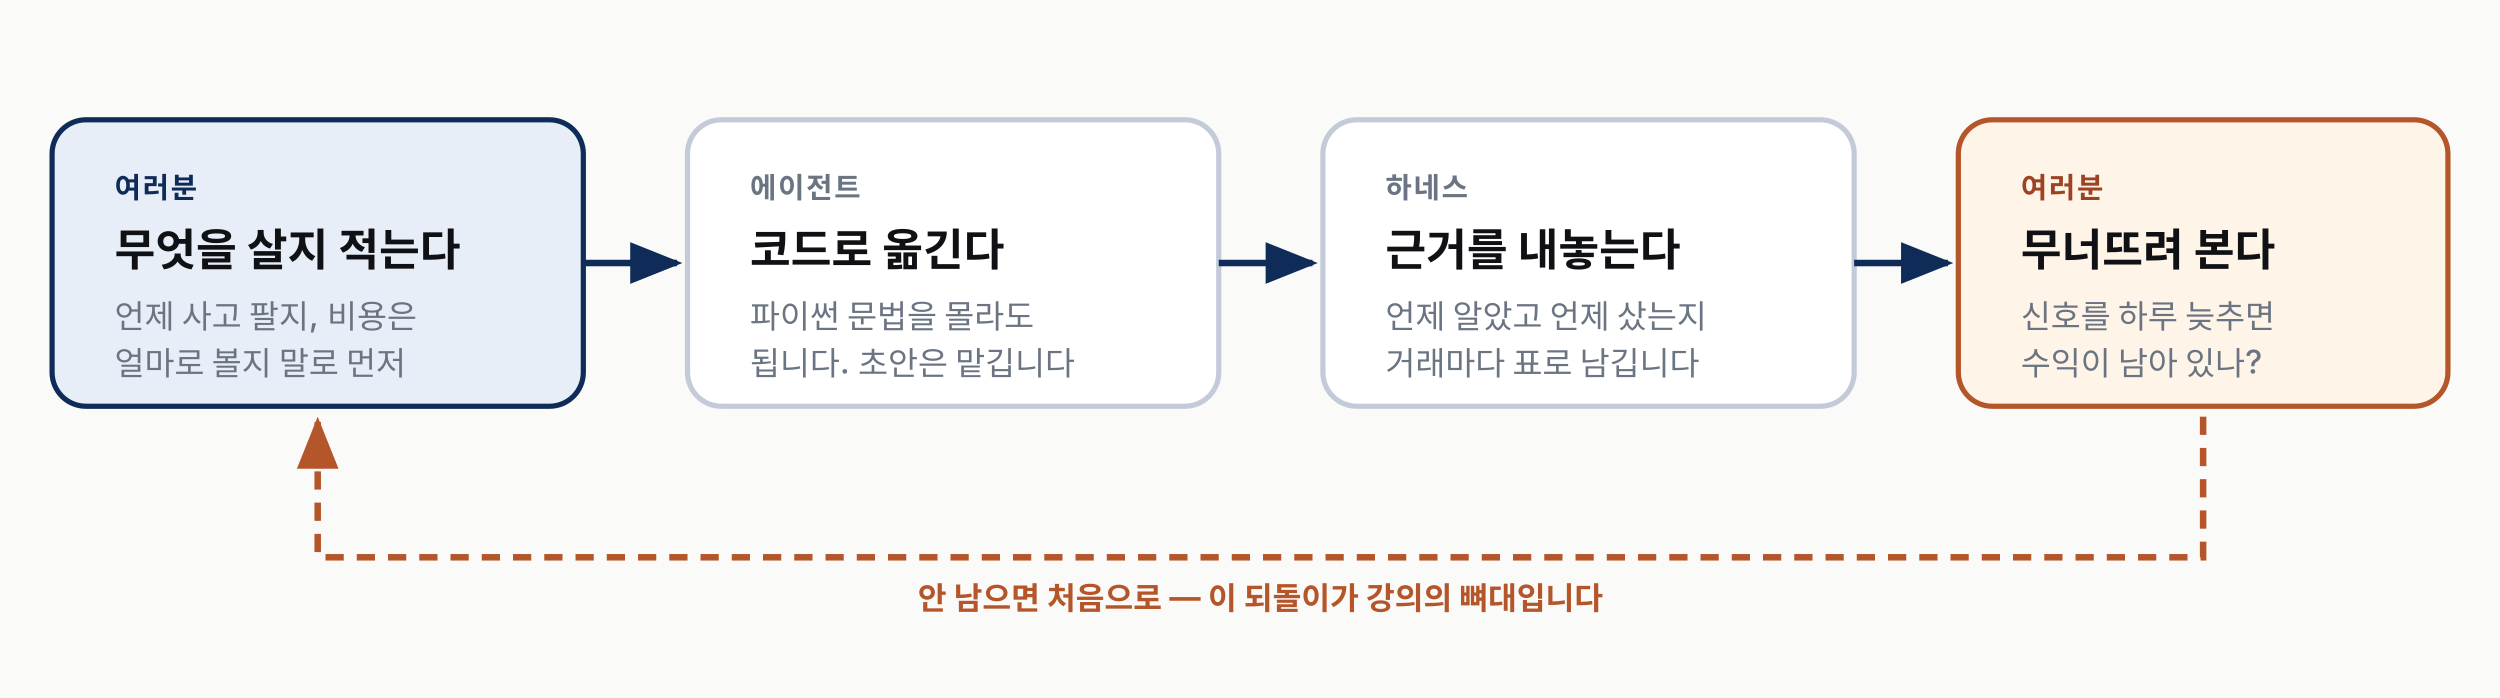
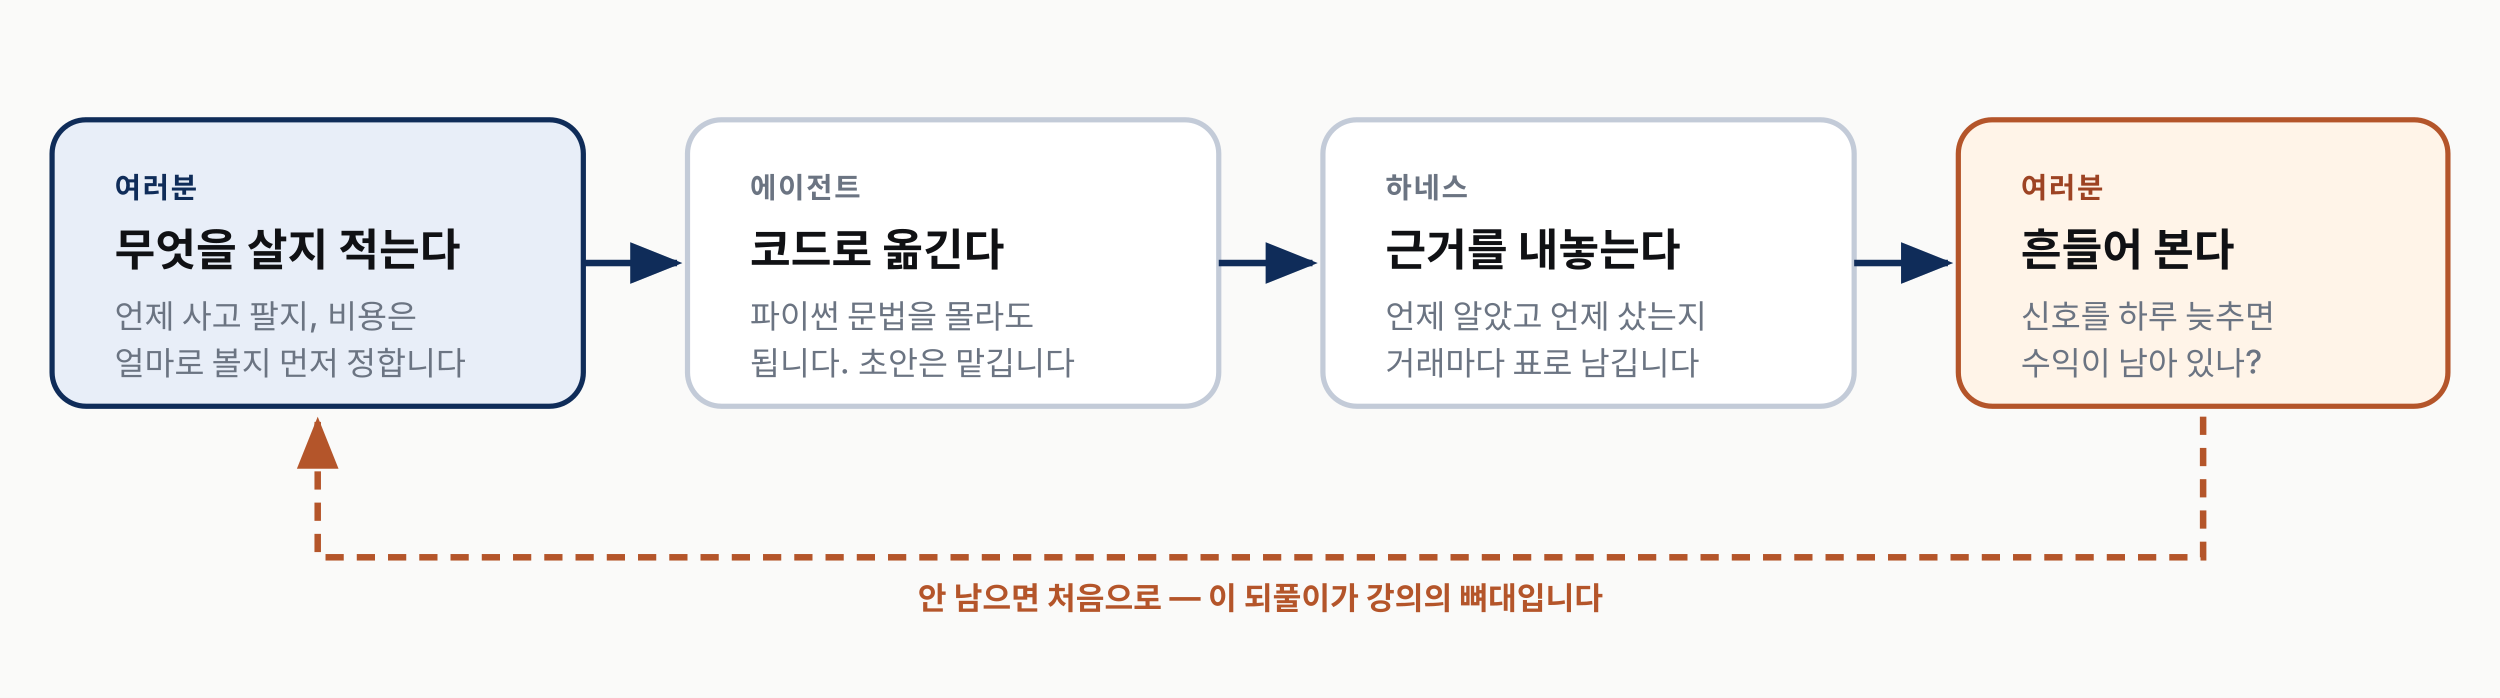
<svg xmlns="http://www.w3.org/2000/svg" viewBox="0 0 960 268" role="img" aria-labelledby="vl-title">
  <defs>
    <marker id="vl-arrow" viewBox="0 0 10 8" refX="9" refY="4" markerWidth="8" markerHeight="7" orient="auto">
      <path d="M0 0L10 4L0 8z" fill="#0f2c59" />
    </marker>
    <marker id="vl-back" viewBox="0 0 10 8" refX="9" refY="4" markerWidth="8" markerHeight="7" orient="auto">
      <path d="M0 0L10 4L0 8z" fill="#b4552a" />
    </marker>
    <style>
      .bg   { fill:#fafaf9 }
      .you  { fill:#e8eef8; stroke:#0f2c59; stroke-width:2 }
      .bot  { fill:#ffffff; stroke:#c3cbd8; stroke-width:2 }
      .warn { fill:#fff4e8; stroke:#b4552a; stroke-width:2 }
      .who  { font:700 11px Inter,"Noto Sans KR",sans-serif; letter-spacing:.06em }
      .hd   { font:800 17px Inter,"Noto Sans KR",sans-serif; fill:#101114 }
      .sm   { font:500 12.5px Inter,"Noto Sans KR",sans-serif; fill:#6b7482 }
      .arw  { stroke:#0f2c59; stroke-width:2.5; fill:none; marker-end:url(#vl-arrow) }
      .back { stroke:#b4552a; stroke-width:2.5; fill:none; stroke-dasharray:7 5; marker-end:url(#vl-back) }
      .lbl  { font:700 12px Inter,"Noto Sans KR",sans-serif; fill:#b4552a;
              paint-order:stroke fill; stroke:#fafaf9; stroke-width:4px; stroke-linejoin:round }
    </style>
  </defs>
  <rect class="bg" width="960" height="268" />
  <rect class="you" x="20" y="46" width="204" height="110" rx="13" />
  <text class="who" x="44" y="76" fill="#0f2c59">여러분</text>
  <text class="hd" x="44" y="102">무엇을 살지 적는다</text>
  <text class="sm" x="44" y="126">언제 사고 팔지, 비용은</text>
-   <text class="sm" x="44" y="144">얼마로 볼지 말로 먼저</text>
+   <text class="sm" x="44" y="144">얼마로 볼지 먼저 정합니다</text>
  <rect class="bot" x="264" y="46" width="204" height="110" rx="13" />
  <text class="who" x="288" y="76" fill="#6b7482">에이전트</text>
  <text class="hd" x="288" y="102">코드로 옮긴다</text>
  <text class="sm" x="288" y="126">파이썬 문법을 몰라도</text>
  <text class="sm" x="288" y="144">됩니다. 초안은 맡깁니다</text>
  <rect class="bot" x="508" y="46" width="204" height="110" rx="13" />
  <text class="who" x="532" y="76" fill="#6b7482">하네스</text>
  <text class="hd" x="532" y="102">근거를 내놓는다</text>
  <text class="sm" x="532" y="126">언제 알았고 언제 샀는지</text>
  <text class="sm" x="532" y="144">거래마다 표로 남깁니다</text>
  <rect class="warn" x="752" y="46" width="188" height="110" rx="13" />
  <text class="who" x="776" y="76" fill="#9d4323">여러분</text>
-   <text class="hd" x="776" y="102" fill="#9d4323">무너뜨려 본다</text>
+   <text class="hd" x="776" y="102" fill="#9d4323">흔들어 본다</text>
  <text class="sm" x="776" y="126" fill="#9d4323">신호를 하루 늦추면</text>
  <text class="sm" x="776" y="144" fill="#9d4323">수익이 남아 있나?</text>
  <path class="arw" d="M224 101H260" />
  <path class="arw" d="M468 101H504" />
  <path class="arw" d="M712 101H748" />
  <path class="back" d="M846 160V214H122V162" />
-   <text class="lbl" x="484" y="234" text-anchor="middle">안 남으면 처음으로 — 이 되돌이가 강의의 뼈대입니다</text>
+   <text class="lbl" x="484" y="234" text-anchor="middle">안 남으면 처음으로 — 이 되풀이가 강의의 뼈대입니다</text>
</svg>
